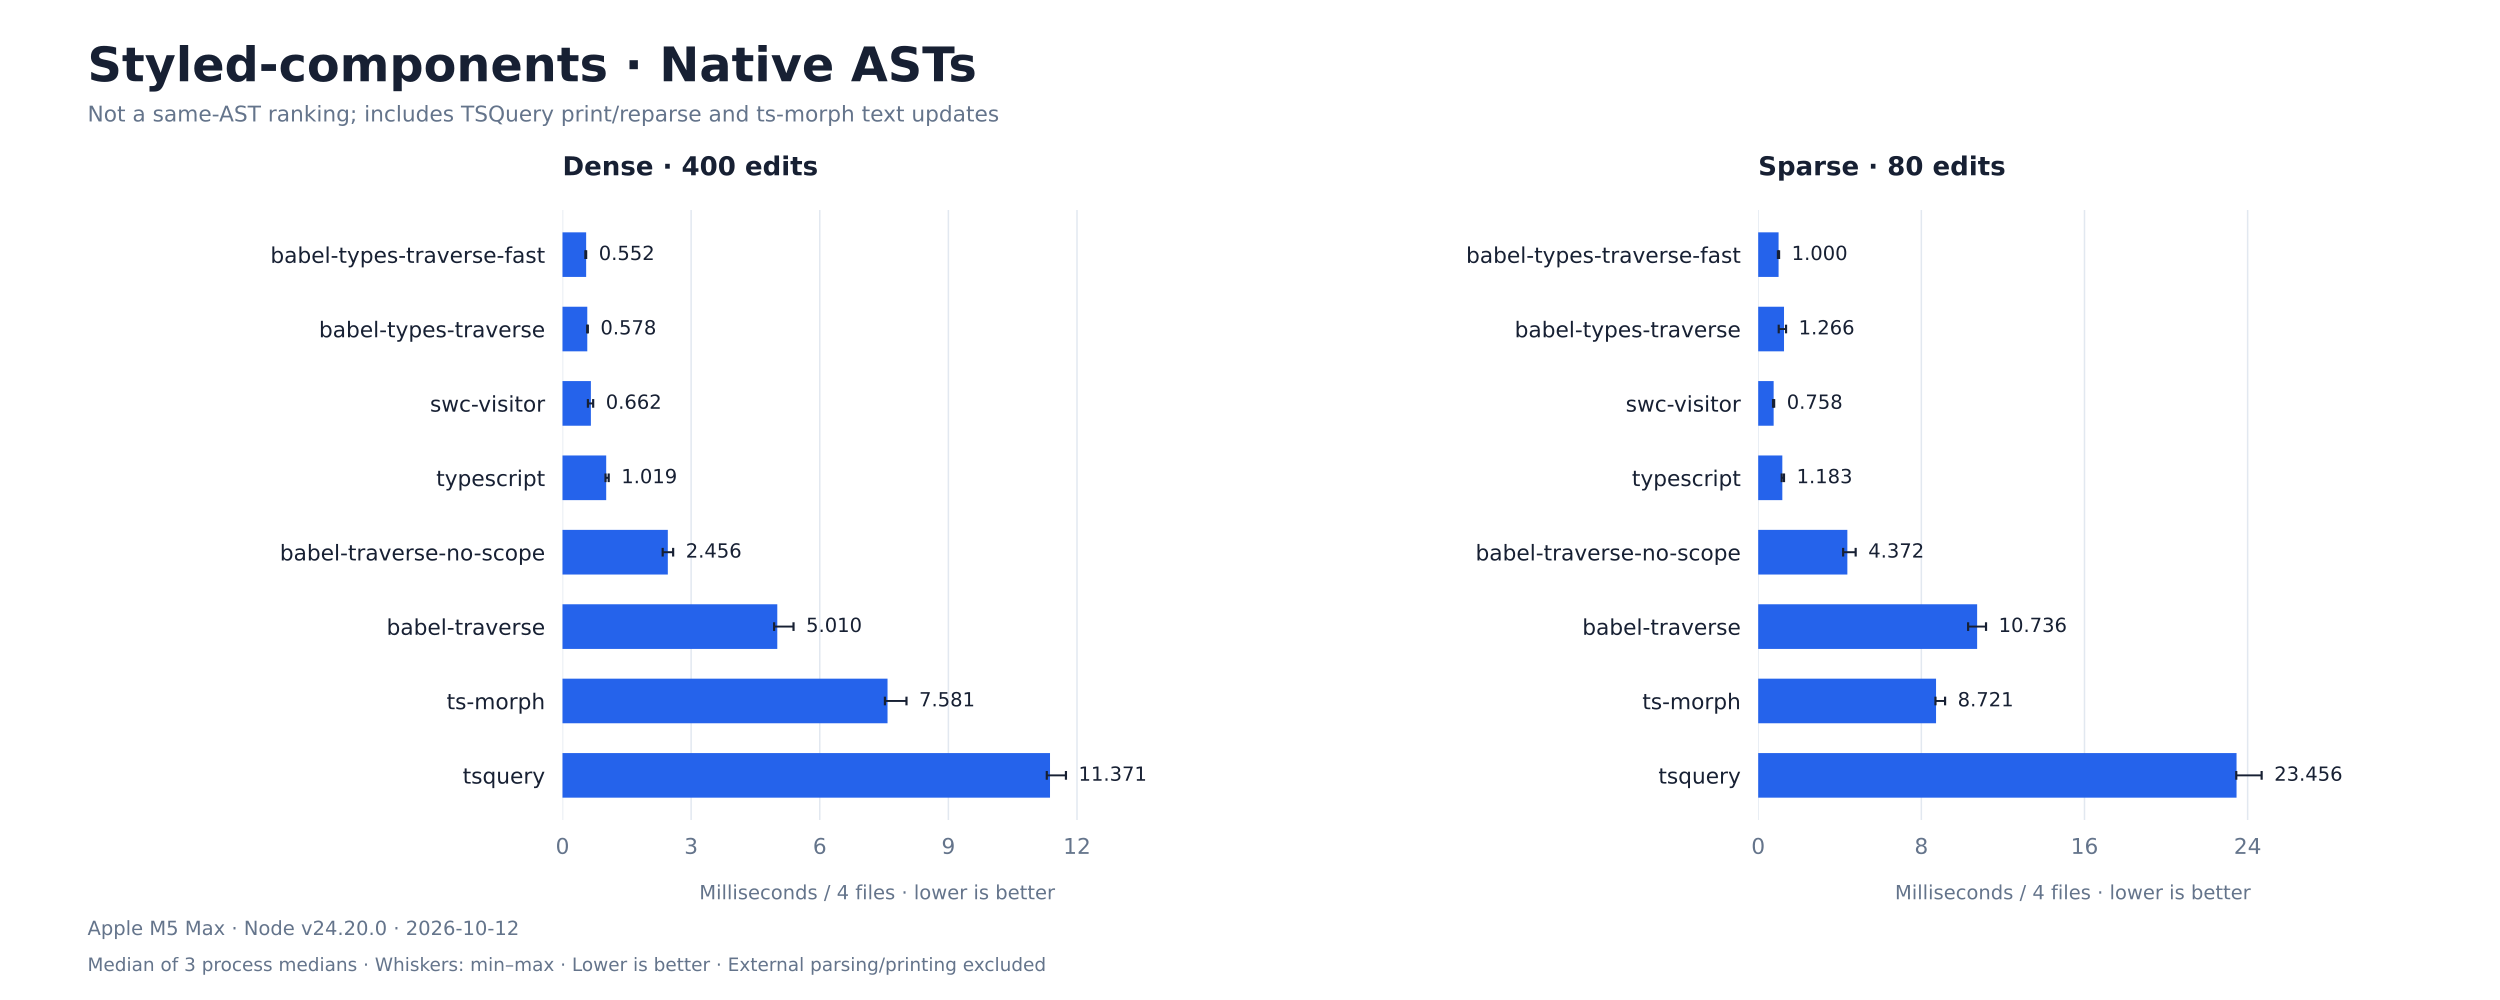
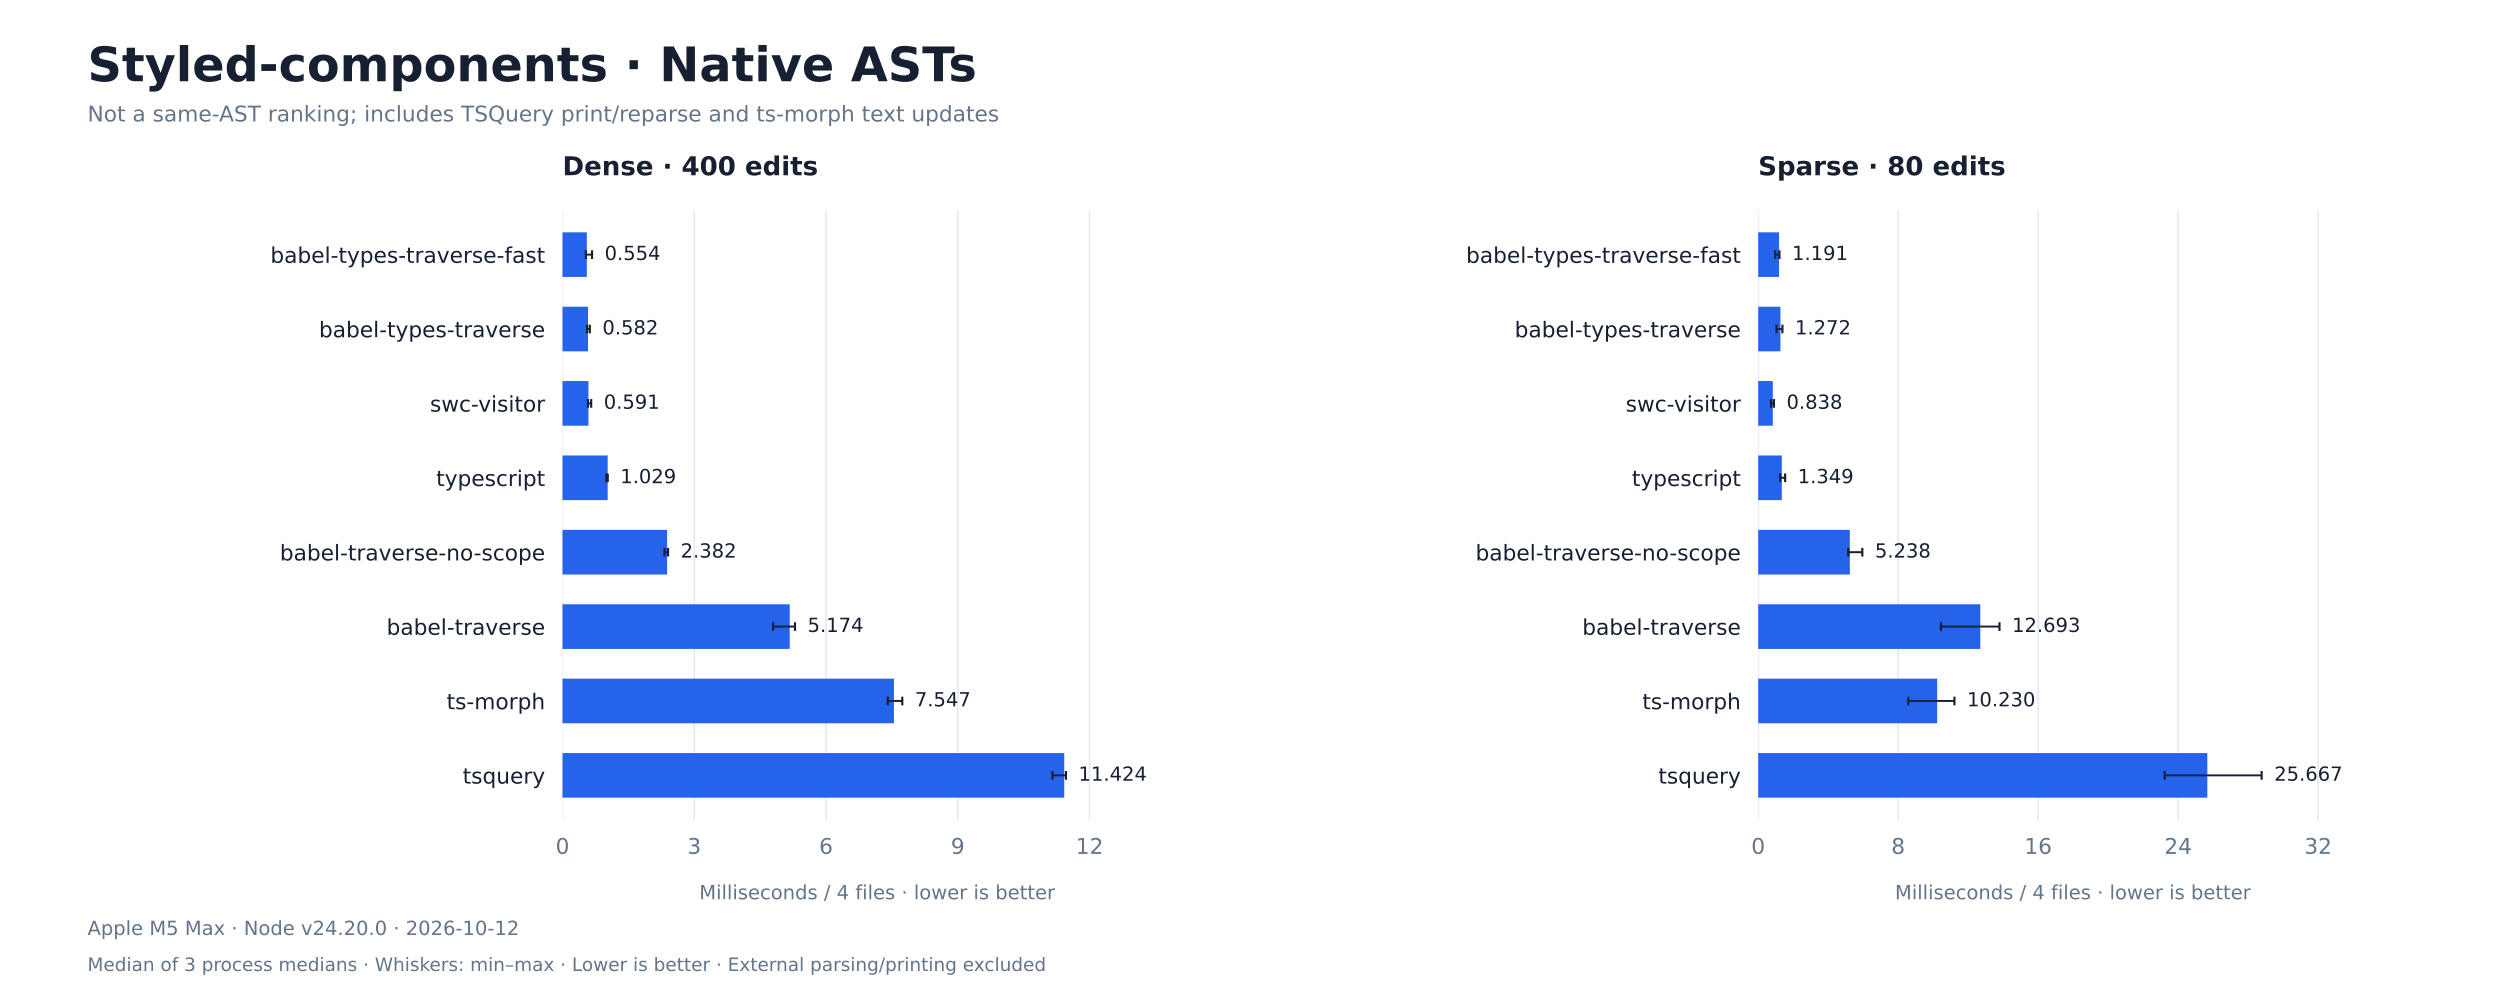
<svg xmlns="http://www.w3.org/2000/svg" xmlns:xlink="http://www.w3.org/1999/xlink" width="1152pt" height="460.8pt" viewBox="0 0 1152 460.8" version="1.1">
  <defs>
    <style type="text/css">*{stroke-linejoin: round; stroke-linecap: butt}</style>
  </defs>
  <g id="figure_1">
    <g id="patch_1">
      <path d="M 0 460.8 L 1152 460.8 L 1152 0 L 0 0 z " style="fill: #ffffff" />
    </g>
    <g id="axes_1">
      <g id="patch_2">
        <path d="M 259.2 377.856 L 549.186 377.856 L 549.186 96.768 L 259.2 96.768 z " style="fill: #ffffff" />
      </g>
      <g id="matplotlib.axis_1">
        <g id="xtick_1">
          <g id="line2d_1">
            <path d="M 259.2 377.856 L 259.2 96.768 " clip-path="url(#p7ad6d17c55)" style="fill: none; stroke: #e2e8f0; stroke-width: 0.7; stroke-linecap: square" />
          </g>
          <g id="line2d_2" />
          <g id="text_1">
            <text style="fill: #64748b; font: 10px 'DejaVu Sans'; text-anchor: middle" x="259.2" y="393.454" transform="rotate(-0 259.2 393.4544)">0</text>
          </g>
        </g>
        <g id="xtick_2">
          <g id="line2d_3">
-             <path d="M 318.47 377.856 L 318.47 96.768 " clip-path="url(#p7ad6d17c55)" style="fill: none; stroke: #e2e8f0; stroke-width: 0.7; stroke-linecap: square" />
+             <path d="M 319.915 377.856 L 319.915 96.768 " clip-path="url(#p7ad6d17c55)" style="fill: none; stroke: #e2e8f0; stroke-width: 0.7; stroke-linecap: square" />
          </g>
          <g id="line2d_4" />
          <g id="text_2">
-             <text style="fill: #64748b; font: 10px 'DejaVu Sans'; text-anchor: middle" x="318.47" y="393.454" transform="rotate(-0 318.4702 393.4544)">3</text>
+             <text style="fill: #64748b; font: 10px 'DejaVu Sans'; text-anchor: middle" x="319.915" y="393.454" transform="rotate(-0 319.915 393.4544)">3</text>
          </g>
        </g>
        <g id="xtick_3">
          <g id="line2d_5">
-             <path d="M 377.74 377.856 L 377.74 96.768 " clip-path="url(#p7ad6d17c55)" style="fill: none; stroke: #e2e8f0; stroke-width: 0.7; stroke-linecap: square" />
+             <path d="M 380.63 377.856 L 380.63 96.768 " clip-path="url(#p7ad6d17c55)" style="fill: none; stroke: #e2e8f0; stroke-width: 0.7; stroke-linecap: square" />
          </g>
          <g id="line2d_6" />
          <g id="text_3">
-             <text style="fill: #64748b; font: 10px 'DejaVu Sans'; text-anchor: middle" x="377.74" y="393.454" transform="rotate(-0 377.7404 393.4544)">6</text>
+             <text style="fill: #64748b; font: 10px 'DejaVu Sans'; text-anchor: middle" x="380.63" y="393.454" transform="rotate(-0 380.63 393.4544)">6</text>
          </g>
        </g>
        <g id="xtick_4">
          <g id="line2d_7">
-             <path d="M 437.011 377.856 L 437.011 96.768 " clip-path="url(#p7ad6d17c55)" style="fill: none; stroke: #e2e8f0; stroke-width: 0.7; stroke-linecap: square" />
+             <path d="M 441.345 377.856 L 441.345 96.768 " clip-path="url(#p7ad6d17c55)" style="fill: none; stroke: #e2e8f0; stroke-width: 0.7; stroke-linecap: square" />
          </g>
          <g id="line2d_8" />
          <g id="text_4">
-             <text style="fill: #64748b; font: 10px 'DejaVu Sans'; text-anchor: middle" x="437.011" y="393.454" transform="rotate(-0 437.0106 393.4544)">9</text>
+             <text style="fill: #64748b; font: 10px 'DejaVu Sans'; text-anchor: middle" x="441.345" y="393.454" transform="rotate(-0 441.3449 393.4544)">9</text>
          </g>
        </g>
        <g id="xtick_5">
          <g id="line2d_9">
-             <path d="M 496.281 377.856 L 496.281 96.768 " clip-path="url(#p7ad6d17c55)" style="fill: none; stroke: #e2e8f0; stroke-width: 0.7; stroke-linecap: square" />
+             <path d="M 502.06 377.856 L 502.06 96.768 " clip-path="url(#p7ad6d17c55)" style="fill: none; stroke: #e2e8f0; stroke-width: 0.7; stroke-linecap: square" />
          </g>
          <g id="line2d_10" />
          <g id="text_5">
-             <text style="fill: #64748b; font: 10px 'DejaVu Sans'; text-anchor: middle" x="496.281" y="393.454" transform="rotate(-0 496.2808 393.4544)">12</text>
+             <text style="fill: #64748b; font: 10px 'DejaVu Sans'; text-anchor: middle" x="502.06" y="393.454" transform="rotate(-0 502.0599 393.4544)">12</text>
          </g>
        </g>
        <g id="text_6">
          <text style="fill: #64748b; font: 9px 'DejaVu Sans'; text-anchor: middle" x="404.193" y="414.373" transform="rotate(-0 404.1931 414.3727)">Milliseconds / 4 files · lower is better</text>
        </g>
      </g>
      <g id="matplotlib.axis_2">
        <g id="ytick_1">
          <g id="line2d_11" />
          <g id="text_7">
            <text style="fill: #172033; font: 10px 'DejaVu Sans'; text-anchor: end" x="251.2" y="121.135" transform="rotate(-0 251.2 121.1346)">babel-types-traverse-fast</text>
          </g>
        </g>
        <g id="ytick_2">
          <g id="line2d_12" />
          <g id="text_8">
            <text style="fill: #172033; font: 10px 'DejaVu Sans'; text-anchor: end" x="251.2" y="155.414" transform="rotate(-0 251.2 155.4137)">babel-types-traverse</text>
          </g>
        </g>
        <g id="ytick_3">
          <g id="line2d_13" />
          <g id="text_9">
            <text style="fill: #172033; font: 10px 'DejaVu Sans'; text-anchor: end" x="251.2" y="189.693" transform="rotate(-0 251.2 189.6927)">swc-visitor</text>
          </g>
        </g>
        <g id="ytick_4">
          <g id="line2d_14" />
          <g id="text_10">
            <text style="fill: #172033; font: 10px 'DejaVu Sans'; text-anchor: end" x="251.2" y="223.972" transform="rotate(-0 251.2 223.9717)">typescript</text>
          </g>
        </g>
        <g id="ytick_5">
          <g id="line2d_15" />
          <g id="text_11">
            <text style="fill: #172033; font: 10px 'DejaVu Sans'; text-anchor: end" x="251.2" y="258.251" transform="rotate(-0 251.2 258.2507)">babel-traverse-no-scope</text>
          </g>
        </g>
        <g id="ytick_6">
          <g id="line2d_16" />
          <g id="text_12">
            <text style="fill: #172033; font: 10px 'DejaVu Sans'; text-anchor: end" x="251.2" y="292.53" transform="rotate(-0 251.2 292.5298)">babel-traverse</text>
          </g>
        </g>
        <g id="ytick_7">
          <g id="line2d_17" />
          <g id="text_13">
            <text style="fill: #172033; font: 10px 'DejaVu Sans'; text-anchor: end" x="251.2" y="326.809" transform="rotate(-0 251.2 326.8088)">ts-morph</text>
          </g>
        </g>
        <g id="ytick_8">
          <g id="line2d_18" />
          <g id="text_14">
            <text style="fill: #172033; font: 10px 'DejaVu Sans'; text-anchor: end" x="251.2" y="361.088" transform="rotate(-0 251.2 361.0878)">tsquery</text>
          </g>
        </g>
      </g>
      <g id="patch_3">
-         <path d="M 259.2 107.052 L 270.099 107.052 L 270.099 127.619 L 259.2 127.619 z " clip-path="url(#p7ad6d17c55)" style="fill: #2563eb" />
+         <path d="M 259.2 107.052 L 270.416 107.052 L 270.416 127.619 L 259.2 127.619 z " clip-path="url(#p7ad6d17c55)" style="fill: #2563eb" />
      </g>
      <g id="patch_4">
-         <path d="M 259.2 141.331 L 270.619 141.331 L 270.619 161.898 L 259.2 161.898 z " clip-path="url(#p7ad6d17c55)" style="fill: #2563eb" />
+         <path d="M 259.2 141.331 L 270.969 141.331 L 270.969 161.898 L 259.2 161.898 z " clip-path="url(#p7ad6d17c55)" style="fill: #2563eb" />
      </g>
      <g id="patch_5">
-         <path d="M 259.2 175.61 L 272.284 175.61 L 272.284 196.177 L 259.2 196.177 z " clip-path="url(#p7ad6d17c55)" style="fill: #2563eb" />
+         <path d="M 259.2 175.61 L 271.16 175.61 L 271.16 196.177 L 259.2 196.177 z " clip-path="url(#p7ad6d17c55)" style="fill: #2563eb" />
      </g>
      <g id="patch_6">
-         <path d="M 259.2 209.889 L 279.338 209.889 L 279.338 230.456 L 259.2 230.456 z " clip-path="url(#p7ad6d17c55)" style="fill: #2563eb" />
+         <path d="M 259.2 209.889 L 280.021 209.889 L 280.021 230.456 L 259.2 230.456 z " clip-path="url(#p7ad6d17c55)" style="fill: #2563eb" />
      </g>
      <g id="patch_7">
-         <path d="M 259.2 244.168 L 307.732 244.168 L 307.732 264.735 L 259.2 264.735 z " clip-path="url(#p7ad6d17c55)" style="fill: #2563eb" />
+         <path d="M 259.2 244.168 L 307.406 244.168 L 307.406 264.735 L 259.2 264.735 z " clip-path="url(#p7ad6d17c55)" style="fill: #2563eb" />
      </g>
      <g id="patch_8">
-         <path d="M 259.2 278.447 L 358.174 278.447 L 358.174 299.014 L 259.2 299.014 z " clip-path="url(#p7ad6d17c55)" style="fill: #2563eb" />
+         <path d="M 259.2 278.447 L 363.914 278.447 L 363.914 299.014 L 259.2 299.014 z " clip-path="url(#p7ad6d17c55)" style="fill: #2563eb" />
      </g>
      <g id="patch_9">
-         <path d="M 259.2 312.726 L 408.977 312.726 L 408.977 333.293 L 259.2 333.293 z " clip-path="url(#p7ad6d17c55)" style="fill: #2563eb" />
+         <path d="M 259.2 312.726 L 411.938 312.726 L 411.938 333.293 L 259.2 333.293 z " clip-path="url(#p7ad6d17c55)" style="fill: #2563eb" />
      </g>
      <g id="patch_10">
-         <path d="M 259.2 347.005 L 483.846 347.005 L 483.846 367.572 L 259.2 367.572 z " clip-path="url(#p7ad6d17c55)" style="fill: #2563eb" />
+         <path d="M 259.2 347.005 L 490.402 347.005 L 490.402 367.572 L 259.2 367.572 z " clip-path="url(#p7ad6d17c55)" style="fill: #2563eb" />
      </g>
      <g id="text_15">
-         <text style="fill: #172033; font: 9px 'DejaVu Sans'; text-anchor: start" x="275.901" y="119.819" transform="rotate(-0 275.9013 119.8189)">0.552</text>
+         <text style="fill: #172033; font: 9px 'DejaVu Sans'; text-anchor: start" x="278.611" y="119.819" transform="rotate(-0 278.6108 119.8189)">0.554</text>
      </g>
      <g id="text_16">
-         <text style="fill: #172033; font: 9px 'DejaVu Sans'; text-anchor: start" x="276.676" y="154.098" transform="rotate(-0 276.6764 154.0979)">0.578</text>
+         <text style="fill: #172033; font: 9px 'DejaVu Sans'; text-anchor: start" x="277.582" y="154.098" transform="rotate(-0 277.5816 154.0979)">0.582</text>
      </g>
      <g id="text_17">
-         <text style="fill: #172033; font: 9px 'DejaVu Sans'; text-anchor: start" x="279.138" y="188.377" transform="rotate(-0 279.1377 188.3769)">0.662</text>
+         <text style="fill: #172033; font: 9px 'DejaVu Sans'; text-anchor: start" x="278.214" y="188.377" transform="rotate(-0 278.2145 188.3769)">0.591</text>
      </g>
      <g id="text_18">
-         <text style="fill: #172033; font: 9px 'DejaVu Sans'; text-anchor: start" x="286.288" y="222.656" transform="rotate(-0 286.2884 222.6559)">1.019</text>
+         <text style="fill: #172033; font: 9px 'DejaVu Sans'; text-anchor: start" x="285.829" y="222.656" transform="rotate(-0 285.8292 222.6559)">1.029</text>
      </g>
      <g id="text_19">
-         <text style="fill: #172033; font: 9px 'DejaVu Sans'; text-anchor: start" x="315.987" y="256.935" transform="rotate(-0 315.9865 256.935)">2.456</text>
+         <text style="fill: #172033; font: 9px 'DejaVu Sans'; text-anchor: start" x="313.632" y="256.935" transform="rotate(-0 313.6315 256.935)">2.382</text>
      </g>
      <g id="text_20">
-         <text style="fill: #172033; font: 9px 'DejaVu Sans'; text-anchor: start" x="371.456" y="291.214" transform="rotate(-0 371.4556 291.214)">5.010</text>
+         <text style="fill: #172033; font: 9px 'DejaVu Sans'; text-anchor: start" x="372.128" y="291.214" transform="rotate(-0 372.1275 291.214)">5.174</text>
      </g>
      <g id="text_21">
-         <text style="fill: #172033; font: 9px 'DejaVu Sans'; text-anchor: start" x="423.506" y="325.493" transform="rotate(-0 423.5064 325.493)">7.581</text>
+         <text style="fill: #172033; font: 9px 'DejaVu Sans'; text-anchor: start" x="421.561" y="325.493" transform="rotate(-0 421.5613 325.493)">7.547</text>
      </g>
      <g id="text_22">
-         <text style="fill: #172033; font: 9px 'DejaVu Sans'; text-anchor: start" x="496.989" y="359.772" transform="rotate(-0 496.9887 359.772)">11.371</text>
+         <text style="fill: #172033; font: 9px 'DejaVu Sans'; text-anchor: start" x="496.989" y="359.772" transform="rotate(-0 496.9887 359.772)">11.424</text>
      </g>
      <g id="text_23">
        <text style="fill: #172033; font: 700 12px 'DejaVu Sans'; text-anchor: start" x="259.2" y="80.768" transform="rotate(-0 259.2 80.768)">Dense · 400 edits</text>
      </g>
      <g id="LineCollection_1">
-         <path d="M 269.738 117.335 L 270.102 117.335 " clip-path="url(#p7ad6d17c55)" style="fill: none; stroke: #172033; stroke-width: 0.9" />
-         <path d="M 270.564 151.614 L 270.877 151.614 " clip-path="url(#p7ad6d17c55)" style="fill: none; stroke: #172033; stroke-width: 0.9" />
-         <path d="M 270.908 185.893 L 273.338 185.893 " clip-path="url(#p7ad6d17c55)" style="fill: none; stroke: #172033; stroke-width: 0.9" />
-         <path d="M 279.024 220.172 L 280.489 220.172 " clip-path="url(#p7ad6d17c55)" style="fill: none; stroke: #172033; stroke-width: 0.9" />
-         <path d="M 305.366 254.452 L 310.187 254.452 " clip-path="url(#p7ad6d17c55)" style="fill: none; stroke: #172033; stroke-width: 0.9" />
-         <path d="M 356.721 288.731 L 365.656 288.731 " clip-path="url(#p7ad6d17c55)" style="fill: none; stroke: #172033; stroke-width: 0.9" />
-         <path d="M 407.763 323.01 L 417.707 323.01 " clip-path="url(#p7ad6d17c55)" style="fill: none; stroke: #172033; stroke-width: 0.9" />
-         <path d="M 482.361 357.289 L 491.189 357.289 " clip-path="url(#p7ad6d17c55)" style="fill: none; stroke: #172033; stroke-width: 0.9" />
+         <path d="M 269.96 117.335 L 272.811 117.335 " clip-path="url(#p7ad6d17c55)" style="fill: none; stroke: #172033; stroke-width: 0.9" />
+         <path d="M 270.509 151.614 L 271.782 151.614 " clip-path="url(#p7ad6d17c55)" style="fill: none; stroke: #172033; stroke-width: 0.9" />
+         <path d="M 270.939 185.893 L 272.415 185.893 " clip-path="url(#p7ad6d17c55)" style="fill: none; stroke: #172033; stroke-width: 0.9" />
+         <path d="M 279.413 220.172 L 280.029 220.172 " clip-path="url(#p7ad6d17c55)" style="fill: none; stroke: #172033; stroke-width: 0.9" />
+         <path d="M 306.201 254.452 L 307.832 254.452 " clip-path="url(#p7ad6d17c55)" style="fill: none; stroke: #172033; stroke-width: 0.9" />
+         <path d="M 356.219 288.731 L 366.328 288.731 " clip-path="url(#p7ad6d17c55)" style="fill: none; stroke: #172033; stroke-width: 0.9" />
+         <path d="M 409.081 323.01 L 415.762 323.01 " clip-path="url(#p7ad6d17c55)" style="fill: none; stroke: #172033; stroke-width: 0.9" />
+         <path d="M 484.962 357.289 L 491.189 357.289 " clip-path="url(#p7ad6d17c55)" style="fill: none; stroke: #172033; stroke-width: 0.9" />
      </g>
      <g id="line2d_19">
        <defs>
          <path id="m82ea546049" d="M 0 2 L 0 -2 " style="stroke: #172033" />
        </defs>
        <g clip-path="url(#p7ad6d17c55)">
-           <use xlink:href="#m82ea546049" x="269.738" y="117.335" style="fill: #172033; stroke: #172033" />
-           <use xlink:href="#m82ea546049" x="270.564" y="151.614" style="fill: #172033; stroke: #172033" />
-           <use xlink:href="#m82ea546049" x="270.908" y="185.893" style="fill: #172033; stroke: #172033" />
-           <use xlink:href="#m82ea546049" x="279.024" y="220.172" style="fill: #172033; stroke: #172033" />
-           <use xlink:href="#m82ea546049" x="305.366" y="254.452" style="fill: #172033; stroke: #172033" />
-           <use xlink:href="#m82ea546049" x="356.721" y="288.731" style="fill: #172033; stroke: #172033" />
-           <use xlink:href="#m82ea546049" x="407.763" y="323.01" style="fill: #172033; stroke: #172033" />
-           <use xlink:href="#m82ea546049" x="482.361" y="357.289" style="fill: #172033; stroke: #172033" />
+           <use xlink:href="#m82ea546049" x="269.96" y="117.335" style="fill: #172033; stroke: #172033" />
+           <use xlink:href="#m82ea546049" x="270.509" y="151.614" style="fill: #172033; stroke: #172033" />
+           <use xlink:href="#m82ea546049" x="270.939" y="185.893" style="fill: #172033; stroke: #172033" />
+           <use xlink:href="#m82ea546049" x="279.413" y="220.172" style="fill: #172033; stroke: #172033" />
+           <use xlink:href="#m82ea546049" x="306.201" y="254.452" style="fill: #172033; stroke: #172033" />
+           <use xlink:href="#m82ea546049" x="356.219" y="288.731" style="fill: #172033; stroke: #172033" />
+           <use xlink:href="#m82ea546049" x="409.081" y="323.01" style="fill: #172033; stroke: #172033" />
+           <use xlink:href="#m82ea546049" x="484.962" y="357.289" style="fill: #172033; stroke: #172033" />
        </g>
      </g>
      <g id="line2d_20">
        <g clip-path="url(#p7ad6d17c55)">
-           <use xlink:href="#m82ea546049" x="270.102" y="117.335" style="fill: #172033; stroke: #172033" />
-           <use xlink:href="#m82ea546049" x="270.877" y="151.614" style="fill: #172033; stroke: #172033" />
-           <use xlink:href="#m82ea546049" x="273.338" y="185.893" style="fill: #172033; stroke: #172033" />
-           <use xlink:href="#m82ea546049" x="280.489" y="220.172" style="fill: #172033; stroke: #172033" />
-           <use xlink:href="#m82ea546049" x="310.187" y="254.452" style="fill: #172033; stroke: #172033" />
-           <use xlink:href="#m82ea546049" x="365.656" y="288.731" style="fill: #172033; stroke: #172033" />
-           <use xlink:href="#m82ea546049" x="417.707" y="323.01" style="fill: #172033; stroke: #172033" />
+           <use xlink:href="#m82ea546049" x="272.811" y="117.335" style="fill: #172033; stroke: #172033" />
+           <use xlink:href="#m82ea546049" x="271.782" y="151.614" style="fill: #172033; stroke: #172033" />
+           <use xlink:href="#m82ea546049" x="272.415" y="185.893" style="fill: #172033; stroke: #172033" />
+           <use xlink:href="#m82ea546049" x="280.029" y="220.172" style="fill: #172033; stroke: #172033" />
+           <use xlink:href="#m82ea546049" x="307.832" y="254.452" style="fill: #172033; stroke: #172033" />
+           <use xlink:href="#m82ea546049" x="366.328" y="288.731" style="fill: #172033; stroke: #172033" />
+           <use xlink:href="#m82ea546049" x="415.762" y="323.01" style="fill: #172033; stroke: #172033" />
          <use xlink:href="#m82ea546049" x="491.189" y="357.289" style="fill: #172033; stroke: #172033" />
        </g>
      </g>
    </g>
    <g id="axes_2">
      <g id="patch_11">
        <path d="M 810.174 377.856 L 1100.16 377.856 L 1100.16 96.768 L 810.174 96.768 z " style="fill: #ffffff" />
      </g>
      <g id="matplotlib.axis_3">
        <g id="xtick_6">
          <g id="line2d_21">
            <path d="M 810.174 377.856 L 810.174 96.768 " clip-path="url(#p70b5d48625)" style="fill: none; stroke: #e2e8f0; stroke-width: 0.7; stroke-linecap: square" />
          </g>
          <g id="line2d_22" />
          <g id="text_24">
            <text style="fill: #64748b; font: 10px 'DejaVu Sans'; text-anchor: middle" x="810.174" y="393.454" transform="rotate(-0 810.1738 393.4544)">0</text>
          </g>
        </g>
        <g id="xtick_7">
          <g id="line2d_23">
-             <path d="M 885.354 377.856 L 885.354 96.768 " clip-path="url(#p70b5d48625)" style="fill: none; stroke: #e2e8f0; stroke-width: 0.7; stroke-linecap: square" />
+             <path d="M 874.678 377.856 L 874.678 96.768 " clip-path="url(#p70b5d48625)" style="fill: none; stroke: #e2e8f0; stroke-width: 0.7; stroke-linecap: square" />
          </g>
          <g id="line2d_24" />
          <g id="text_25">
-             <text style="fill: #64748b; font: 10px 'DejaVu Sans'; text-anchor: middle" x="885.354" y="393.454" transform="rotate(-0 885.3541 393.4544)">8</text>
+             <text style="fill: #64748b; font: 10px 'DejaVu Sans'; text-anchor: middle" x="874.678" y="393.454" transform="rotate(-0 874.6781 393.4544)">8</text>
          </g>
        </g>
        <g id="xtick_8">
          <g id="line2d_25">
-             <path d="M 960.534 377.856 L 960.534 96.768 " clip-path="url(#p70b5d48625)" style="fill: none; stroke: #e2e8f0; stroke-width: 0.7; stroke-linecap: square" />
+             <path d="M 939.182 377.856 L 939.182 96.768 " clip-path="url(#p70b5d48625)" style="fill: none; stroke: #e2e8f0; stroke-width: 0.7; stroke-linecap: square" />
          </g>
          <g id="line2d_26" />
          <g id="text_26">
-             <text style="fill: #64748b; font: 10px 'DejaVu Sans'; text-anchor: middle" x="960.534" y="393.454" transform="rotate(-0 960.5344 393.4544)">16</text>
+             <text style="fill: #64748b; font: 10px 'DejaVu Sans'; text-anchor: middle" x="939.182" y="393.454" transform="rotate(-0 939.1823 393.4544)">16</text>
          </g>
        </g>
        <g id="xtick_9">
          <g id="line2d_27">
-             <path d="M 1035.715 377.856 L 1035.715 96.768 " clip-path="url(#p70b5d48625)" style="fill: none; stroke: #e2e8f0; stroke-width: 0.7; stroke-linecap: square" />
+             <path d="M 1003.687 377.856 L 1003.687 96.768 " clip-path="url(#p70b5d48625)" style="fill: none; stroke: #e2e8f0; stroke-width: 0.7; stroke-linecap: square" />
          </g>
          <g id="line2d_28" />
          <g id="text_27">
-             <text style="fill: #64748b; font: 10px 'DejaVu Sans'; text-anchor: middle" x="1035.715" y="393.454" transform="rotate(-0 1035.715 393.4544)">24</text>
-           </g>
-         </g>
-         <g id="text_28">
+             <text style="fill: #64748b; font: 10px 'DejaVu Sans'; text-anchor: middle" x="1003.687" y="393.454" transform="rotate(-0 1003.687 393.4544)">24</text>
+           </g>
+         </g>
+         <g id="xtick_10">
+           <g id="line2d_29">
+             <path d="M 1068.191 377.856 L 1068.191 96.768 " clip-path="url(#p70b5d48625)" style="fill: none; stroke: #e2e8f0; stroke-width: 0.7; stroke-linecap: square" />
+           </g>
+           <g id="line2d_30" />
+           <g id="text_28">
+             <text style="fill: #64748b; font: 10px 'DejaVu Sans'; text-anchor: middle" x="1068.191" y="393.454" transform="rotate(-0 1068.191 393.4544)">32</text>
+           </g>
+         </g>
+         <g id="text_29">
          <text style="fill: #64748b; font: 9px 'DejaVu Sans'; text-anchor: middle" x="955.167" y="414.373" transform="rotate(-0 955.1669 414.3727)">Milliseconds / 4 files · lower is better</text>
        </g>
      </g>
      <g id="matplotlib.axis_4">
        <g id="ytick_9">
-           <g id="line2d_29" />
-           <g id="text_29">
+           <g id="line2d_31" />
+           <g id="text_30">
            <text style="fill: #172033; font: 10px 'DejaVu Sans'; text-anchor: end" x="802.174" y="121.135" transform="rotate(-0 802.1738 121.1346)">babel-types-traverse-fast</text>
          </g>
        </g>
        <g id="ytick_10">
-           <g id="line2d_30" />
-           <g id="text_30">
+           <g id="line2d_32" />
+           <g id="text_31">
            <text style="fill: #172033; font: 10px 'DejaVu Sans'; text-anchor: end" x="802.174" y="155.414" transform="rotate(-0 802.1738 155.4137)">babel-types-traverse</text>
          </g>
        </g>
        <g id="ytick_11">
-           <g id="line2d_31" />
-           <g id="text_31">
+           <g id="line2d_33" />
+           <g id="text_32">
            <text style="fill: #172033; font: 10px 'DejaVu Sans'; text-anchor: end" x="802.174" y="189.693" transform="rotate(-0 802.1738 189.6927)">swc-visitor</text>
          </g>
        </g>
        <g id="ytick_12">
-           <g id="line2d_32" />
-           <g id="text_32">
+           <g id="line2d_34" />
+           <g id="text_33">
            <text style="fill: #172033; font: 10px 'DejaVu Sans'; text-anchor: end" x="802.174" y="223.972" transform="rotate(-0 802.1738 223.9717)">typescript</text>
          </g>
        </g>
        <g id="ytick_13">
-           <g id="line2d_33" />
-           <g id="text_33">
+           <g id="line2d_35" />
+           <g id="text_34">
            <text style="fill: #172033; font: 10px 'DejaVu Sans'; text-anchor: end" x="802.174" y="258.251" transform="rotate(-0 802.1738 258.2507)">babel-traverse-no-scope</text>
          </g>
        </g>
        <g id="ytick_14">
-           <g id="line2d_34" />
-           <g id="text_34">
+           <g id="line2d_36" />
+           <g id="text_35">
            <text style="fill: #172033; font: 10px 'DejaVu Sans'; text-anchor: end" x="802.174" y="292.53" transform="rotate(-0 802.1738 292.5298)">babel-traverse</text>
          </g>
        </g>
        <g id="ytick_15">
-           <g id="line2d_35" />
-           <g id="text_35">
+           <g id="line2d_37" />
+           <g id="text_36">
            <text style="fill: #172033; font: 10px 'DejaVu Sans'; text-anchor: end" x="802.174" y="326.809" transform="rotate(-0 802.1738 326.8088)">ts-morph</text>
          </g>
        </g>
        <g id="ytick_16">
-           <g id="line2d_36" />
-           <g id="text_36">
+           <g id="line2d_38" />
+           <g id="text_37">
            <text style="fill: #172033; font: 10px 'DejaVu Sans'; text-anchor: end" x="802.174" y="361.088" transform="rotate(-0 802.1738 361.0878)">tsquery</text>
          </g>
        </g>
      </g>
      <g id="patch_12">
-         <path d="M 810.174 107.052 L 819.57 107.052 L 819.57 127.619 L 810.174 127.619 z " clip-path="url(#p70b5d48625)" style="fill: #2563eb" />
+         <path d="M 810.174 107.052 L 819.779 107.052 L 819.779 127.619 L 810.174 127.619 z " clip-path="url(#p70b5d48625)" style="fill: #2563eb" />
      </g>
      <g id="patch_13">
-         <path d="M 810.174 141.331 L 822.075 141.331 L 822.075 161.898 L 810.174 161.898 z " clip-path="url(#p70b5d48625)" style="fill: #2563eb" />
+         <path d="M 810.174 141.331 L 820.426 141.331 L 820.426 161.898 L 810.174 161.898 z " clip-path="url(#p70b5d48625)" style="fill: #2563eb" />
      </g>
      <g id="patch_14">
-         <path d="M 810.174 175.61 L 817.297 175.61 L 817.297 196.177 L 810.174 196.177 z " clip-path="url(#p70b5d48625)" style="fill: #2563eb" />
+         <path d="M 810.174 175.61 L 816.929 175.61 L 816.929 196.177 L 810.174 196.177 z " clip-path="url(#p70b5d48625)" style="fill: #2563eb" />
      </g>
      <g id="patch_15">
-         <path d="M 810.174 209.889 L 821.296 209.889 L 821.296 230.456 L 810.174 230.456 z " clip-path="url(#p70b5d48625)" style="fill: #2563eb" />
+         <path d="M 810.174 209.889 L 821.054 209.889 L 821.054 230.456 L 810.174 230.456 z " clip-path="url(#p70b5d48625)" style="fill: #2563eb" />
      </g>
      <g id="patch_16">
-         <path d="M 810.174 244.168 L 851.262 244.168 L 851.262 264.735 L 810.174 264.735 z " clip-path="url(#p70b5d48625)" style="fill: #2563eb" />
+         <path d="M 810.174 244.168 L 852.41 244.168 L 852.41 264.735 L 810.174 264.735 z " clip-path="url(#p70b5d48625)" style="fill: #2563eb" />
      </g>
      <g id="patch_17">
-         <path d="M 810.174 278.447 L 911.065 278.447 L 911.065 299.014 L 810.174 299.014 z " clip-path="url(#p70b5d48625)" style="fill: #2563eb" />
+         <path d="M 810.174 278.447 L 912.519 278.447 L 912.519 299.014 L 810.174 299.014 z " clip-path="url(#p70b5d48625)" style="fill: #2563eb" />
      </g>
      <g id="patch_18">
-         <path d="M 810.174 312.726 L 892.13 312.726 L 892.13 333.293 L 810.174 333.293 z " clip-path="url(#p70b5d48625)" style="fill: #2563eb" />
+         <path d="M 810.174 312.726 L 892.659 312.726 L 892.659 333.293 L 810.174 333.293 z " clip-path="url(#p70b5d48625)" style="fill: #2563eb" />
      </g>
      <g id="patch_19">
-         <path d="M 810.174 347.005 L 1030.6 347.005 L 1030.6 367.572 L 810.174 367.572 z " clip-path="url(#p70b5d48625)" style="fill: #2563eb" />
-       </g>
-       <g id="text_37">
-         <text style="fill: #172033; font: 9px 'DejaVu Sans'; text-anchor: start" x="825.599" y="119.819" transform="rotate(-0 825.5989 119.8189)">1.000</text>
+         <path d="M 810.174 347.005 L 1017.131 347.005 L 1017.131 367.572 L 810.174 367.572 z " clip-path="url(#p70b5d48625)" style="fill: #2563eb" />
      </g>
      <g id="text_38">
-         <text style="fill: #172033; font: 9px 'DejaVu Sans'; text-anchor: start" x="828.81" y="154.098" transform="rotate(-0 828.8104 154.0979)">1.266</text>
+         <text style="fill: #172033; font: 9px 'DejaVu Sans'; text-anchor: start" x="825.768" y="119.819" transform="rotate(-0 825.7684 119.8189)">1.191</text>
      </g>
      <g id="text_39">
-         <text style="fill: #172033; font: 9px 'DejaVu Sans'; text-anchor: start" x="823.332" y="188.377" transform="rotate(-0 823.3318 188.3769)">0.758</text>
+         <text style="fill: #172033; font: 9px 'DejaVu Sans'; text-anchor: start" x="827.138" y="154.098" transform="rotate(-0 827.1381 154.0979)">1.272</text>
      </g>
      <g id="text_40">
-         <text style="fill: #172033; font: 9px 'DejaVu Sans'; text-anchor: start" x="827.868" y="222.656" transform="rotate(-0 827.8681 222.6559)">1.183</text>
+         <text style="fill: #172033; font: 9px 'DejaVu Sans'; text-anchor: start" x="823.231" y="188.377" transform="rotate(-0 823.2313 188.3769)">0.838</text>
      </g>
      <g id="text_41">
-         <text style="fill: #172033; font: 9px 'DejaVu Sans'; text-anchor: start" x="860.892" y="256.935" transform="rotate(-0 860.8924 256.935)">4.372</text>
+         <text style="fill: #172033; font: 9px 'DejaVu Sans'; text-anchor: start" x="828.387" y="222.656" transform="rotate(-0 828.3872 222.6559)">1.349</text>
      </g>
      <g id="text_42">
-         <text style="fill: #172033; font: 9px 'DejaVu Sans'; text-anchor: start" x="920.96" y="291.214" transform="rotate(-0 920.9605 291.214)">10.736</text>
+         <text style="fill: #172033; font: 9px 'DejaVu Sans'; text-anchor: start" x="863.958" y="256.935" transform="rotate(-0 863.9576 256.935)">5.238</text>
      </g>
      <g id="text_43">
-         <text style="fill: #172033; font: 9px 'DejaVu Sans'; text-anchor: start" x="902.09" y="325.493" transform="rotate(-0 902.0904 325.493)">8.721</text>
+         <text style="fill: #172033; font: 9px 'DejaVu Sans'; text-anchor: start" x="927.16" y="291.214" transform="rotate(-0 927.1601 291.214)">12.693</text>
      </g>
      <g id="text_44">
-         <text style="fill: #172033; font: 9px 'DejaVu Sans'; text-anchor: start" x="1047.962" y="359.772" transform="rotate(-0 1047.962 359.772)">23.456</text>
+         <text style="fill: #172033; font: 9px 'DejaVu Sans'; text-anchor: start" x="906.408" y="325.493" transform="rotate(-0 906.408 325.493)">10.230</text>
      </g>
      <g id="text_45">
+         <text style="fill: #172033; font: 9px 'DejaVu Sans'; text-anchor: start" x="1047.962" y="359.772" transform="rotate(-0 1047.962 359.772)">25.667</text>
+       </g>
+       <g id="text_46">
        <text style="fill: #172033; font: 700 12px 'DejaVu Sans'; text-anchor: start" x="810.174" y="80.768" transform="rotate(-0 810.1738 80.768)">Sparse · 80 edits</text>
      </g>
      <g id="LineCollection_2">
-         <path d="M 819.268 117.335 L 819.799 117.335 " clip-path="url(#p70b5d48625)" style="fill: none; stroke: #172033; stroke-width: 0.9" />
-         <path d="M 819.636 151.614 L 823.011 151.614 " clip-path="url(#p70b5d48625)" style="fill: none; stroke: #172033; stroke-width: 0.9" />
-         <path d="M 817.01 185.893 L 817.532 185.893 " clip-path="url(#p70b5d48625)" style="fill: none; stroke: #172033; stroke-width: 0.9" />
-         <path d="M 821.009 220.172 L 822.068 220.172 " clip-path="url(#p70b5d48625)" style="fill: none; stroke: #172033; stroke-width: 0.9" />
-         <path d="M 849.325 254.452 L 855.093 254.452 " clip-path="url(#p70b5d48625)" style="fill: none; stroke: #172033; stroke-width: 0.9" />
-         <path d="M 906.909 288.731 L 915.161 288.731 " clip-path="url(#p70b5d48625)" style="fill: none; stroke: #172033; stroke-width: 0.9" />
-         <path d="M 891.864 323.01 L 896.291 323.01 " clip-path="url(#p70b5d48625)" style="fill: none; stroke: #172033; stroke-width: 0.9" />
-         <path d="M 1030.469 357.289 L 1042.163 357.289 " clip-path="url(#p70b5d48625)" style="fill: none; stroke: #172033; stroke-width: 0.9" />
-       </g>
-       <g id="line2d_37">
+         <path d="M 818.019 117.335 L 819.969 117.335 " clip-path="url(#p70b5d48625)" style="fill: none; stroke: #172033; stroke-width: 0.9" />
+         <path d="M 818.606 151.614 L 821.338 151.614 " clip-path="url(#p70b5d48625)" style="fill: none; stroke: #172033; stroke-width: 0.9" />
+         <path d="M 816.083 185.893 L 817.432 185.893 " clip-path="url(#p70b5d48625)" style="fill: none; stroke: #172033; stroke-width: 0.9" />
+         <path d="M 820.305 220.172 L 822.588 220.172 " clip-path="url(#p70b5d48625)" style="fill: none; stroke: #172033; stroke-width: 0.9" />
+         <path d="M 851.667 254.452 L 858.158 254.452 " clip-path="url(#p70b5d48625)" style="fill: none; stroke: #172033; stroke-width: 0.9" />
+         <path d="M 894.392 288.731 L 921.36 288.731 " clip-path="url(#p70b5d48625)" style="fill: none; stroke: #172033; stroke-width: 0.9" />
+         <path d="M 879.354 323.01 L 900.608 323.01 " clip-path="url(#p70b5d48625)" style="fill: none; stroke: #172033; stroke-width: 0.9" />
+         <path d="M 997.484 357.289 L 1042.163 357.289 " clip-path="url(#p70b5d48625)" style="fill: none; stroke: #172033; stroke-width: 0.9" />
+       </g>
+       <g id="line2d_39">
        <g clip-path="url(#p70b5d48625)">
-           <use xlink:href="#m82ea546049" x="819.268" y="117.335" style="fill: #172033; stroke: #172033" />
-           <use xlink:href="#m82ea546049" x="819.636" y="151.614" style="fill: #172033; stroke: #172033" />
-           <use xlink:href="#m82ea546049" x="817.01" y="185.893" style="fill: #172033; stroke: #172033" />
-           <use xlink:href="#m82ea546049" x="821.009" y="220.172" style="fill: #172033; stroke: #172033" />
-           <use xlink:href="#m82ea546049" x="849.325" y="254.452" style="fill: #172033; stroke: #172033" />
-           <use xlink:href="#m82ea546049" x="906.909" y="288.731" style="fill: #172033; stroke: #172033" />
-           <use xlink:href="#m82ea546049" x="891.864" y="323.01" style="fill: #172033; stroke: #172033" />
-           <use xlink:href="#m82ea546049" x="1030.469" y="357.289" style="fill: #172033; stroke: #172033" />
-         </g>
-       </g>
-       <g id="line2d_38">
+           <use xlink:href="#m82ea546049" x="818.019" y="117.335" style="fill: #172033; stroke: #172033" />
+           <use xlink:href="#m82ea546049" x="818.606" y="151.614" style="fill: #172033; stroke: #172033" />
+           <use xlink:href="#m82ea546049" x="816.083" y="185.893" style="fill: #172033; stroke: #172033" />
+           <use xlink:href="#m82ea546049" x="820.305" y="220.172" style="fill: #172033; stroke: #172033" />
+           <use xlink:href="#m82ea546049" x="851.667" y="254.452" style="fill: #172033; stroke: #172033" />
+           <use xlink:href="#m82ea546049" x="894.392" y="288.731" style="fill: #172033; stroke: #172033" />
+           <use xlink:href="#m82ea546049" x="879.354" y="323.01" style="fill: #172033; stroke: #172033" />
+           <use xlink:href="#m82ea546049" x="997.484" y="357.289" style="fill: #172033; stroke: #172033" />
+         </g>
+       </g>
+       <g id="line2d_40">
        <g clip-path="url(#p70b5d48625)">
-           <use xlink:href="#m82ea546049" x="819.799" y="117.335" style="fill: #172033; stroke: #172033" />
-           <use xlink:href="#m82ea546049" x="823.011" y="151.614" style="fill: #172033; stroke: #172033" />
-           <use xlink:href="#m82ea546049" x="817.532" y="185.893" style="fill: #172033; stroke: #172033" />
-           <use xlink:href="#m82ea546049" x="822.068" y="220.172" style="fill: #172033; stroke: #172033" />
-           <use xlink:href="#m82ea546049" x="855.093" y="254.452" style="fill: #172033; stroke: #172033" />
-           <use xlink:href="#m82ea546049" x="915.161" y="288.731" style="fill: #172033; stroke: #172033" />
-           <use xlink:href="#m82ea546049" x="896.291" y="323.01" style="fill: #172033; stroke: #172033" />
+           <use xlink:href="#m82ea546049" x="819.969" y="117.335" style="fill: #172033; stroke: #172033" />
+           <use xlink:href="#m82ea546049" x="821.338" y="151.614" style="fill: #172033; stroke: #172033" />
+           <use xlink:href="#m82ea546049" x="817.432" y="185.893" style="fill: #172033; stroke: #172033" />
+           <use xlink:href="#m82ea546049" x="822.588" y="220.172" style="fill: #172033; stroke: #172033" />
+           <use xlink:href="#m82ea546049" x="858.158" y="254.452" style="fill: #172033; stroke: #172033" />
+           <use xlink:href="#m82ea546049" x="921.36" y="288.731" style="fill: #172033; stroke: #172033" />
+           <use xlink:href="#m82ea546049" x="900.608" y="323.01" style="fill: #172033; stroke: #172033" />
          <use xlink:href="#m82ea546049" x="1042.163" y="357.289" style="fill: #172033; stroke: #172033" />
        </g>
      </g>
    </g>
-     <g id="text_46">
+     <g id="text_47">
      <text style="fill: #172033; font: 700 22px 'DejaVu Sans'; text-anchor: start" x="40.32" y="37.453" transform="rotate(-0 40.32 37.45256)">Styled-components · Native ASTs</text>
    </g>
-     <g id="text_47">
+     <g id="text_48">
      <text style="fill: #64748b; font: 10px 'DejaVu Sans'; text-anchor: start" x="40.32" y="55.982" transform="rotate(-0 40.32 55.98244)">Not a same-AST ranking; includes TSQuery print/reparse and ts-morph text updates</text>
    </g>
-     <g id="text_48">
+     <g id="text_49">
      <text style="fill: #64748b; font: 9px 'DejaVu Sans'; text-anchor: start" x="40.32" y="430.848" transform="rotate(-0 40.32 430.848)">Apple M5 Max · Node v24.20.0 · 2026-10-12</text>
    </g>
-     <g id="text_49">
+     <g id="text_50">
      <text style="fill: #64748b; font: 8.5px 'DejaVu Sans'; text-anchor: start" x="40.32" y="447.437" transform="rotate(-0 40.32 447.4368)">Median of 3 process medians · Whiskers: min–max · Lower is better · External parsing/printing excluded</text>
    </g>
  </g>
  <defs>
    <clipPath id="p7ad6d17c55">
      <rect x="259.2" y="96.768" width="289.986" height="281.088" />
    </clipPath>
    <clipPath id="p70b5d48625">
      <rect x="810.174" y="96.768" width="289.986" height="281.088" />
    </clipPath>
  </defs>
</svg>
